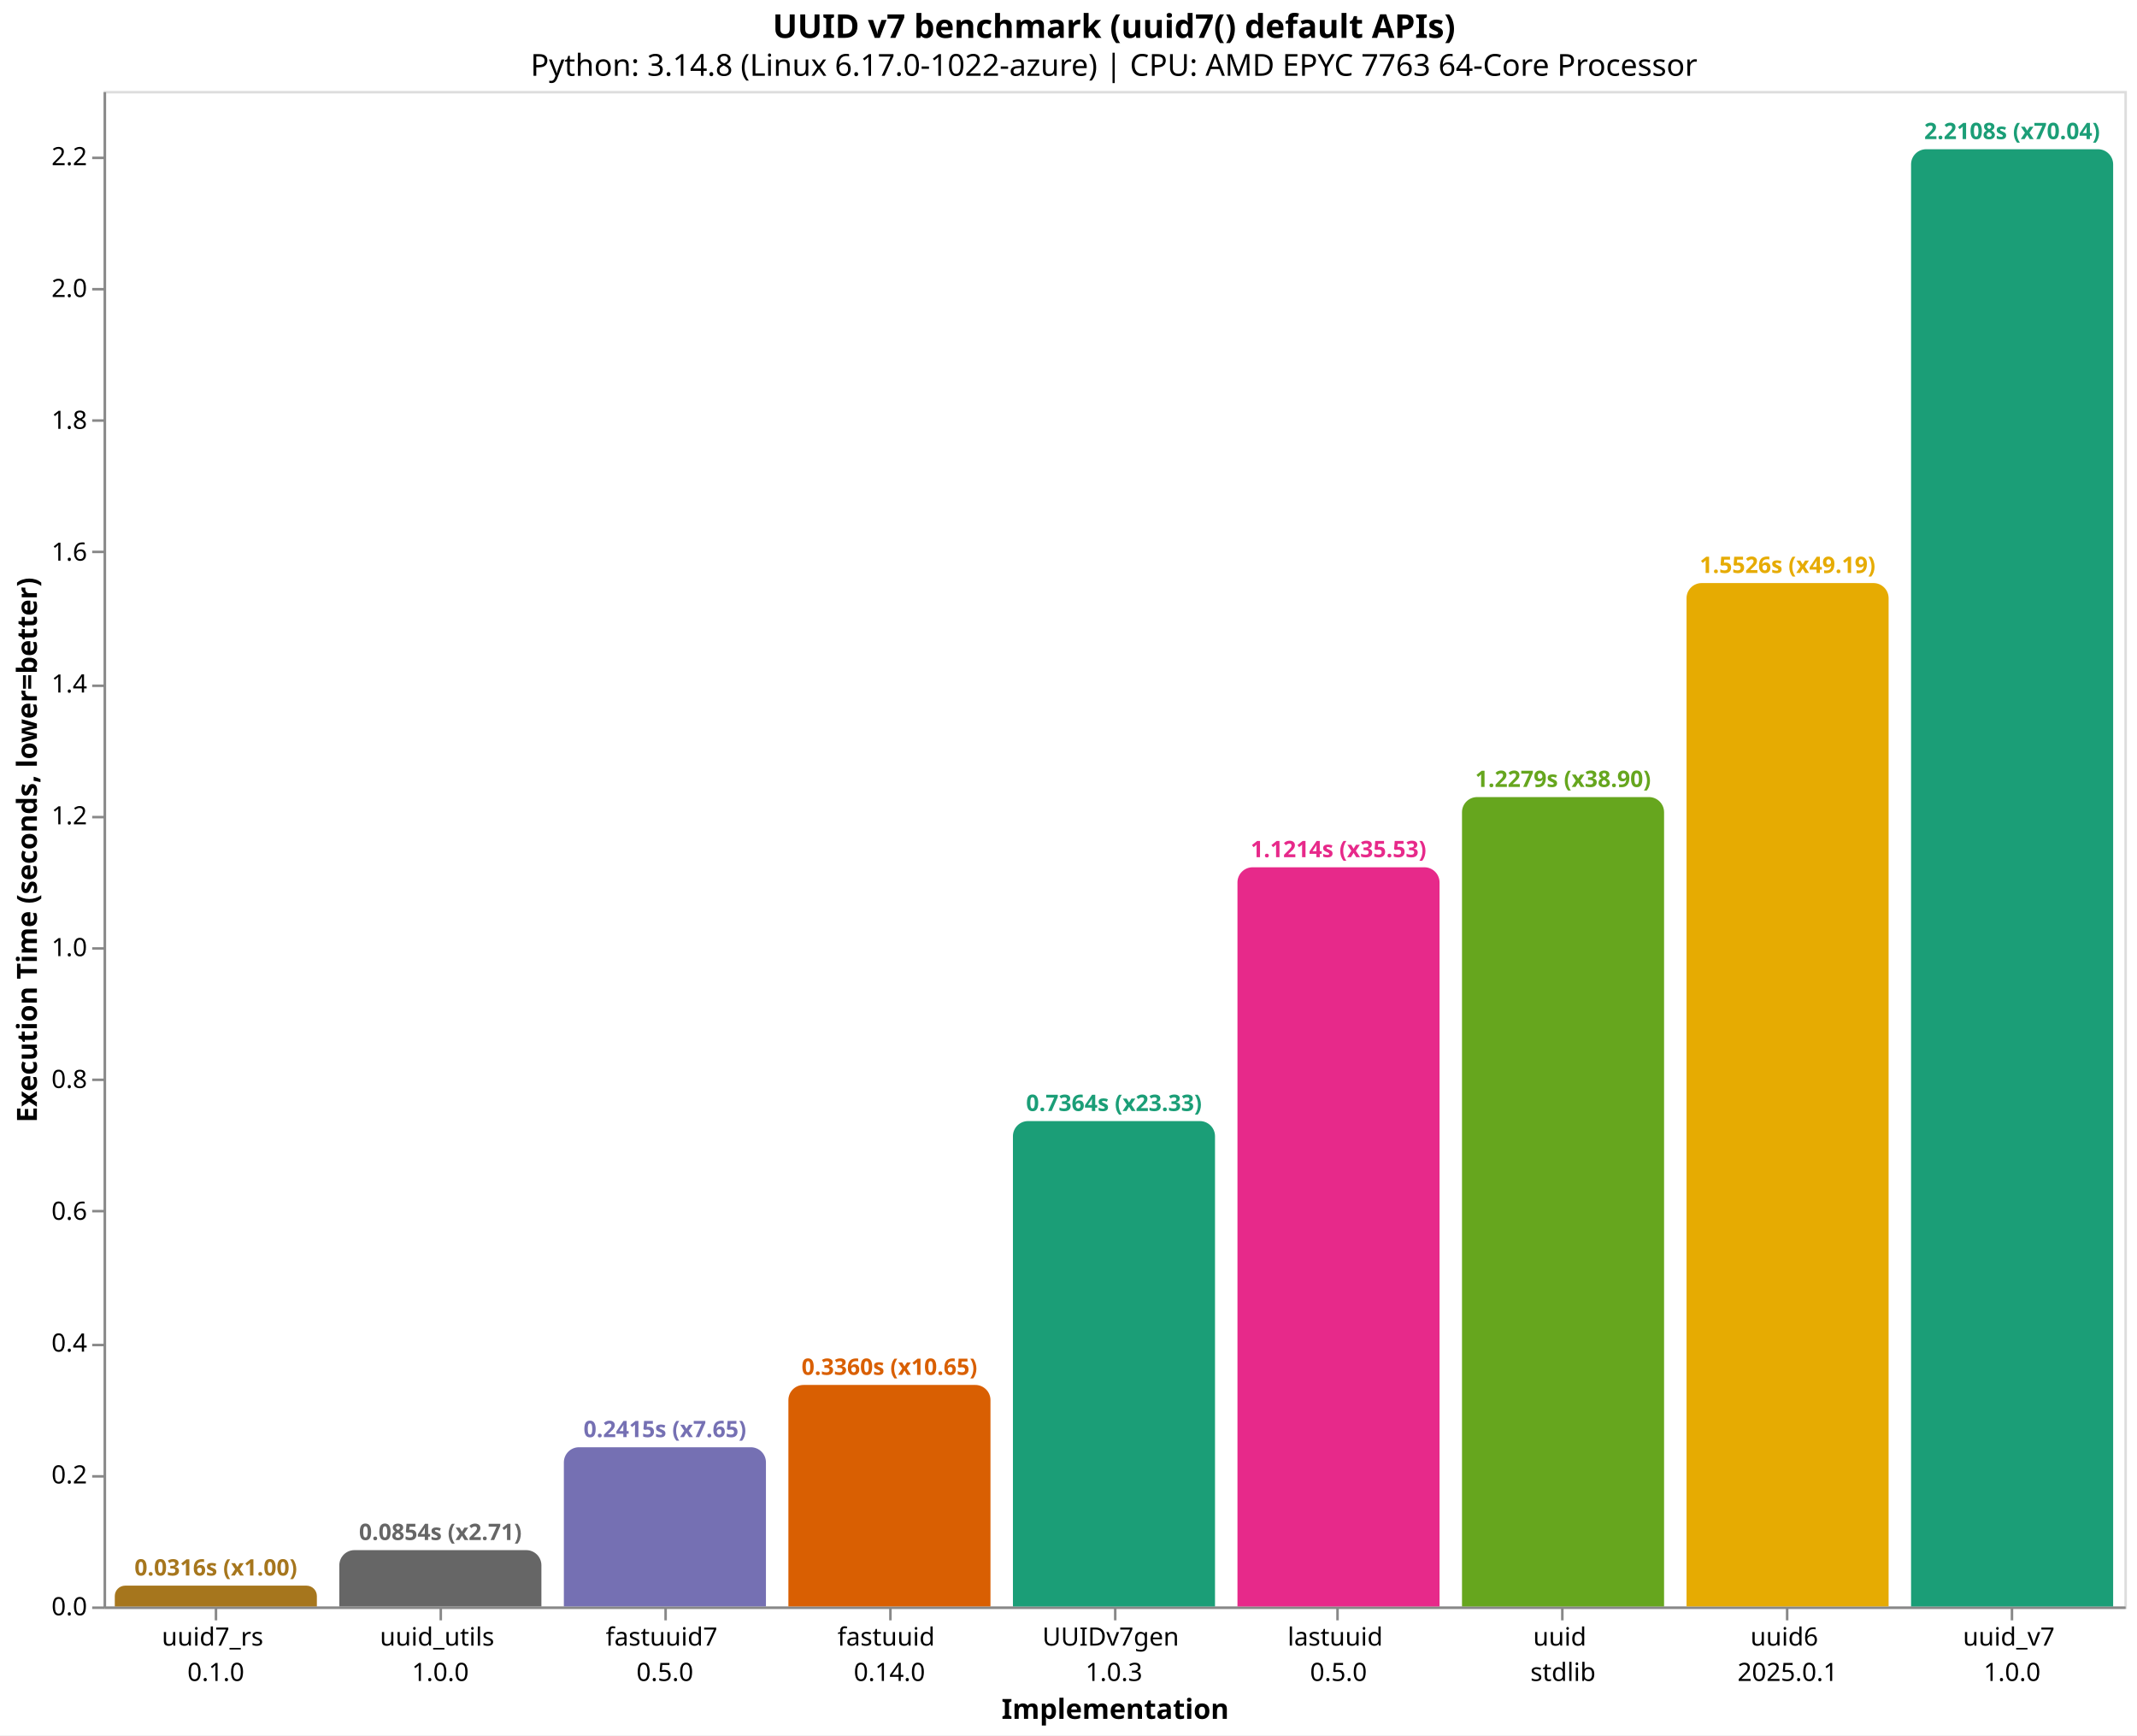
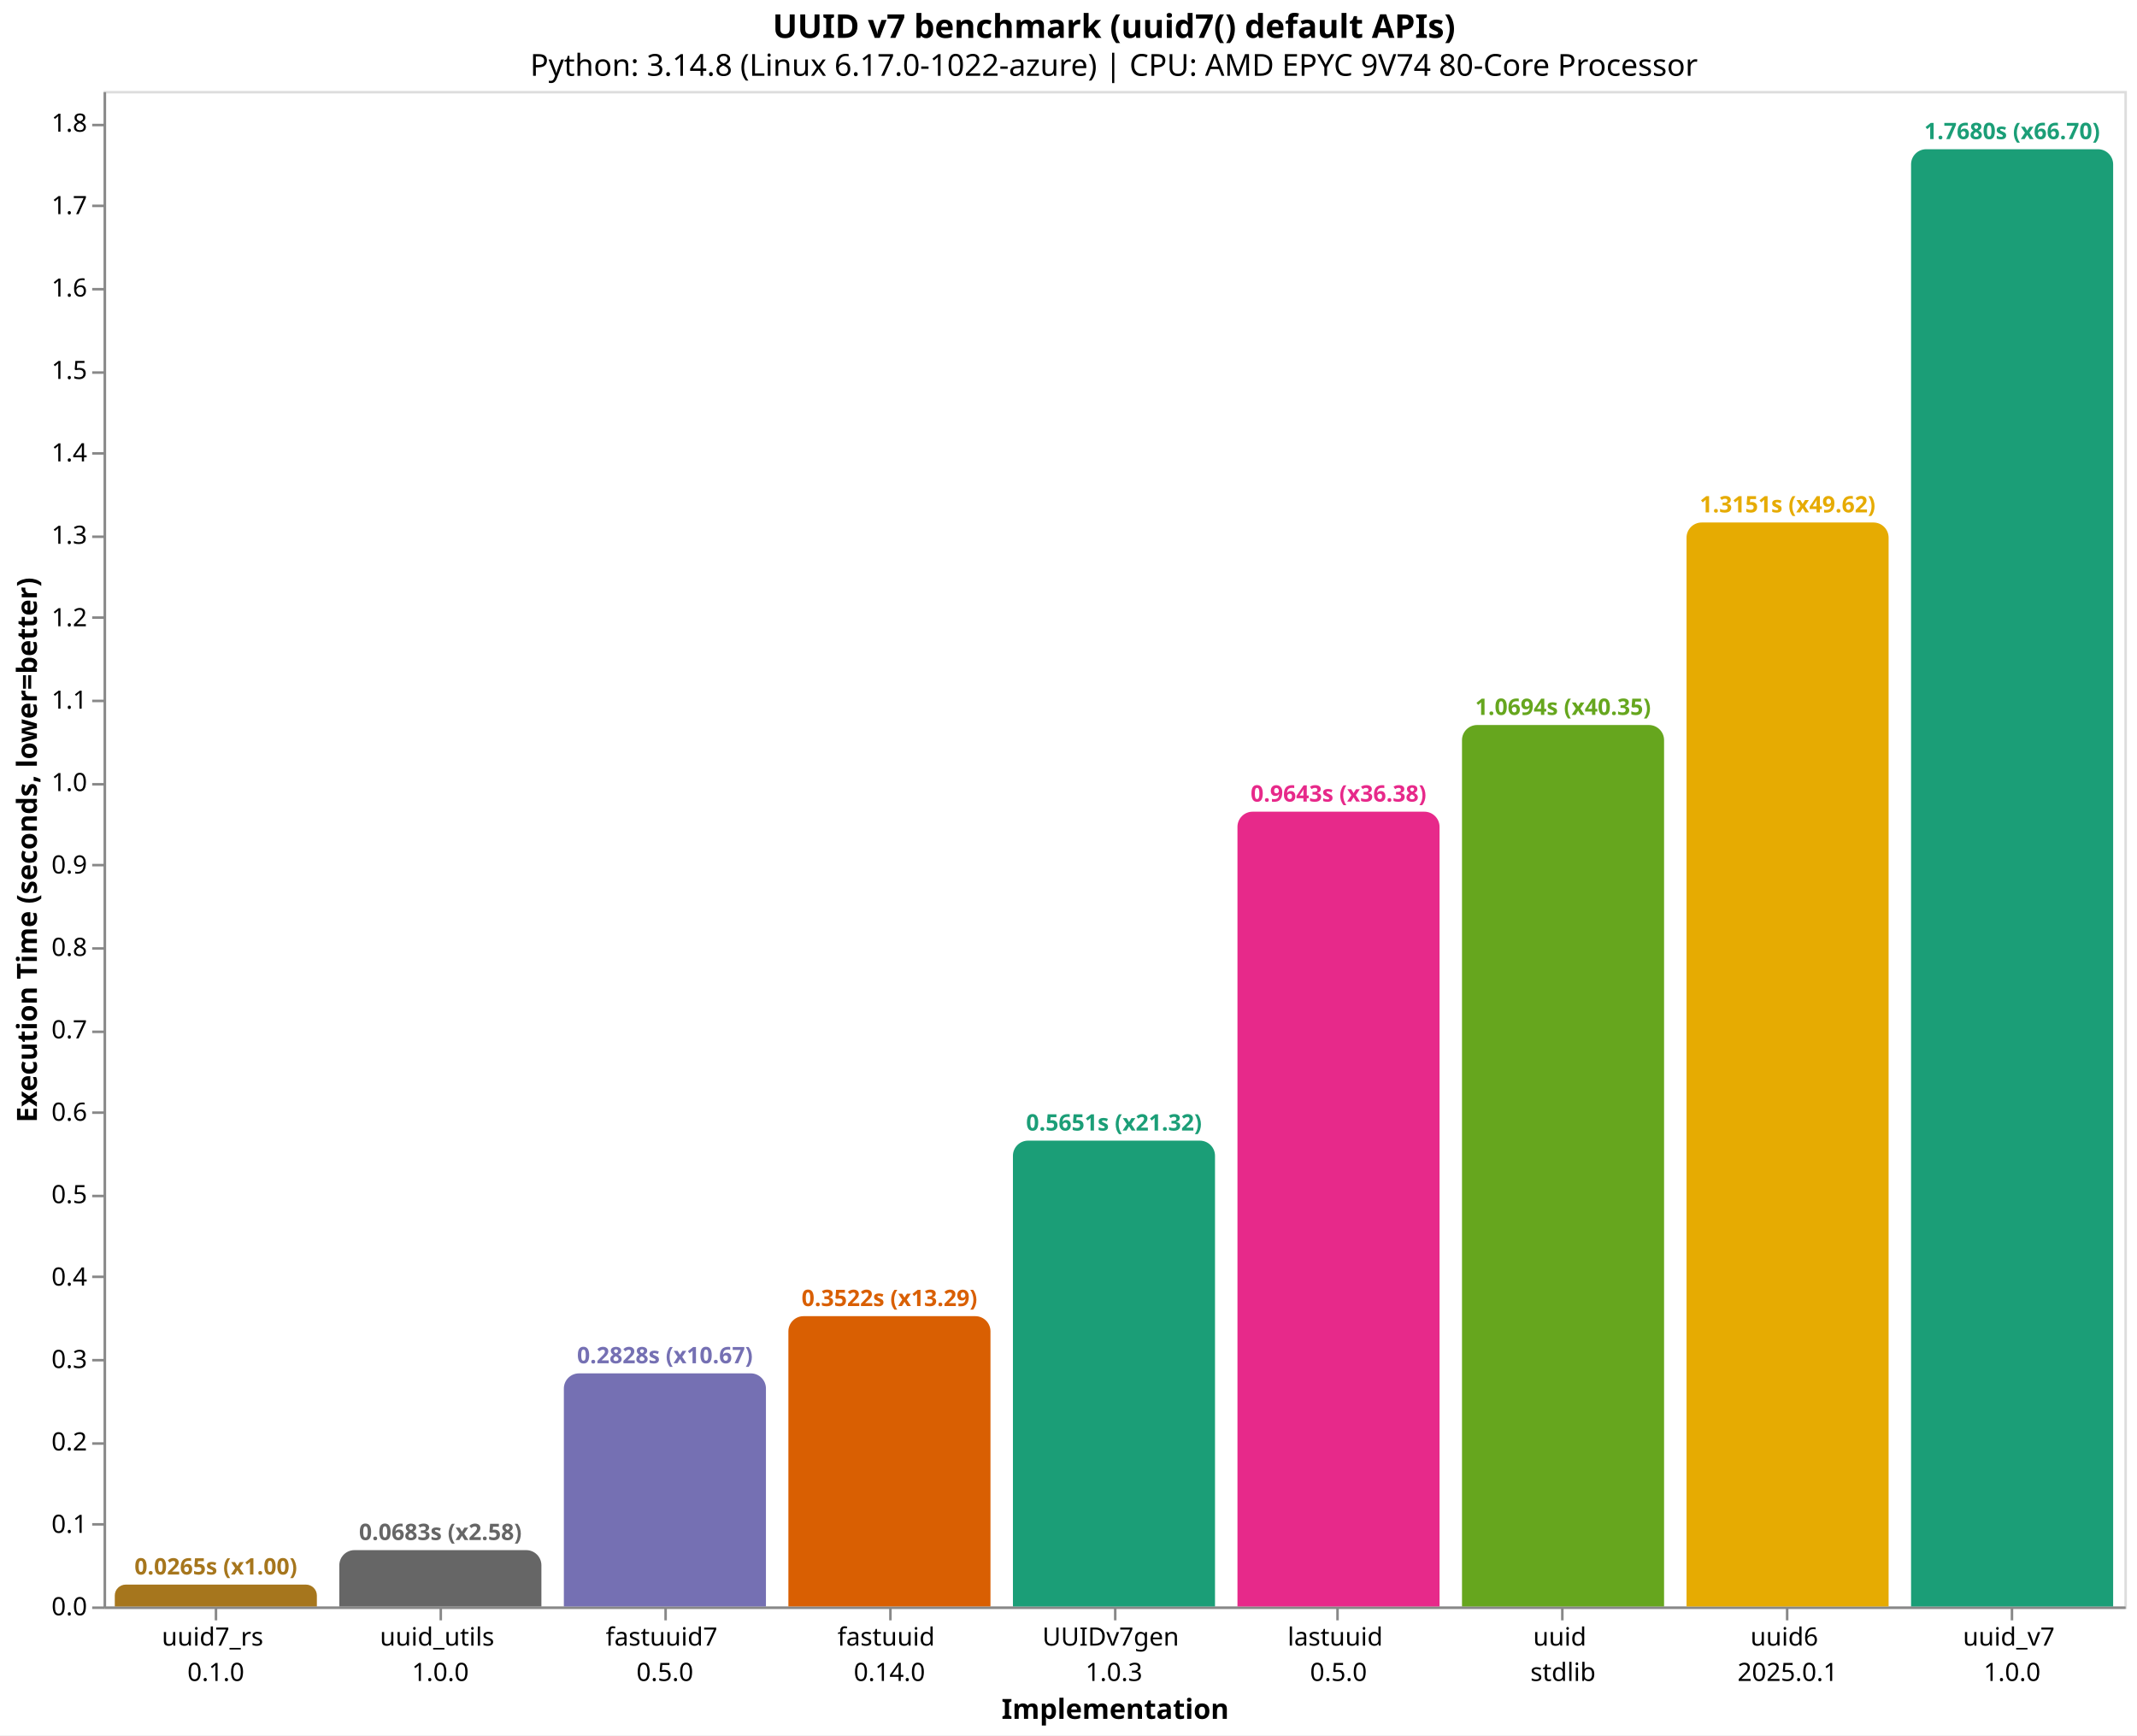
<svg xmlns="http://www.w3.org/2000/svg" version="1.1" class="marks" width="846" height="687" viewBox="0 0 846 687">
  <rect width="846" height="687" fill="white" />
  <g fill="none" stroke-miterlimit="10" transform="translate(41,36)">
    <g class="mark-group role-frame root" role="graphics-object" aria-roledescription="group mark container">
      <g transform="translate(0,0)">
        <path class="background" aria-hidden="true" d="M0.5,0.5h800v600h-800Z" stroke="#ddd" />
        <g>
          <g class="mark-group role-axis" role="graphics-symbol" aria-roledescription="axis" aria-label="X-axis titled 'Implementation' for a discrete scale with 9 values: uuid7_rs&#10;0.1.0, uuid_utils&#10;1.0.0, fastuuid7&#10;0.5.0, fastuuid&#10;0.14.0, UUIDv7gen&#10;1.0.3, ending with uuid_v7&#10;1.0.0">
            <g transform="translate(0.5,600.5)">
              <path class="background" aria-hidden="true" d="M0,0h0v0h0Z" pointer-events="none" />
              <g>
                <g class="mark-rule role-axis-tick" pointer-events="none">
                  <line transform="translate(44,0)" x2="0" y2="5" stroke="#888" stroke-width="1" opacity="1" />
                  <line transform="translate(133,0)" x2="0" y2="5" stroke="#888" stroke-width="1" opacity="1" />
                  <line transform="translate(222,0)" x2="0" y2="5" stroke="#888" stroke-width="1" opacity="1" />
                  <line transform="translate(311,0)" x2="0" y2="5" stroke="#888" stroke-width="1" opacity="1" />
                  <line transform="translate(400,0)" x2="0" y2="5" stroke="#888" stroke-width="1" opacity="1" />
                  <line transform="translate(488,0)" x2="0" y2="5" stroke="#888" stroke-width="1" opacity="1" />
                  <line transform="translate(577,0)" x2="0" y2="5" stroke="#888" stroke-width="1" opacity="1" />
                  <line transform="translate(666,0)" x2="0" y2="5" stroke="#888" stroke-width="1" opacity="1" />
                  <line transform="translate(755,0)" x2="0" y2="5" stroke="#888" stroke-width="1" opacity="1" />
                </g>
                <g class="mark-text role-axis-label" pointer-events="none">
                  <text text-anchor="middle" transform="translate(43.94444,15)" font-family="sans-serif" font-size="10px" fill="#000" opacity="1">
                    <tspan>uuid7_rs</tspan>
                    <tspan x="0" dy="14">0.1.0</tspan>
                  </text>
                  <text text-anchor="middle" transform="translate(132.8333,15)" font-family="sans-serif" font-size="10px" fill="#000" opacity="1">
                    <tspan>uuid_utils</tspan>
                    <tspan x="0" dy="14">1.0.0</tspan>
                  </text>
                  <text text-anchor="middle" transform="translate(221.7222,15)" font-family="sans-serif" font-size="10px" fill="#000" opacity="1">
                    <tspan>fastuuid7</tspan>
                    <tspan x="0" dy="14">0.5.0</tspan>
                  </text>
                  <text text-anchor="middle" transform="translate(310.6111,15)" font-family="sans-serif" font-size="10px" fill="#000" opacity="1">
                    <tspan>fastuuid</tspan>
                    <tspan x="0" dy="14">0.14.0</tspan>
                  </text>
                  <text text-anchor="middle" transform="translate(399.5,15)" font-family="sans-serif" font-size="10px" fill="#000" opacity="1">
                    <tspan>UUIDv7gen</tspan>
                    <tspan x="0" dy="14">1.0.3</tspan>
                  </text>
                  <text text-anchor="middle" transform="translate(488.3889,15)" font-family="sans-serif" font-size="10px" fill="#000" opacity="1">
                    <tspan>lastuuid</tspan>
                    <tspan x="0" dy="14">0.5.0</tspan>
                  </text>
                  <text text-anchor="middle" transform="translate(577.2778,15)" font-family="sans-serif" font-size="10px" fill="#000" opacity="1">
                    <tspan>uuid</tspan>
                    <tspan x="0" dy="14">stdlib</tspan>
                  </text>
                  <text text-anchor="middle" transform="translate(666.1667,15)" font-family="sans-serif" font-size="10px" fill="#000" opacity="1">
                    <tspan>uuid6</tspan>
                    <tspan x="0" dy="14">2025.0.1</tspan>
                  </text>
                  <text text-anchor="middle" transform="translate(755.0556,15)" font-family="sans-serif" font-size="10px" fill="#000" opacity="1">
                    <tspan>uuid_v7</tspan>
                    <tspan x="0" dy="14">1.0.0</tspan>
                  </text>
                </g>
                <g class="mark-rule role-axis-domain" pointer-events="none">
                  <line transform="translate(0,0)" x2="800" y2="0" stroke="#888" stroke-width="1" opacity="1" />
                </g>
                <g class="mark-text role-axis-title" pointer-events="none">
                  <text text-anchor="middle" transform="translate(400,44)" font-family="sans-serif" font-size="11px" font-weight="bold" fill="#000" opacity="1">Implementation</text>
                </g>
              </g>
              <path class="foreground" aria-hidden="true" d="" pointer-events="none" display="none" />
            </g>
          </g>
-           <g class="mark-group role-axis" role="graphics-symbol" aria-roledescription="axis" aria-label="Y-axis titled 'Execution Time (seconds, lower=better)' for a linear scale with values from 0.0 to 2.3">
+           <g class="mark-group role-axis" role="graphics-symbol" aria-roledescription="axis" aria-label="Y-axis titled 'Execution Time (seconds, lower=better)' for a linear scale with values from 0.0 to 1.8">
            <g transform="translate(0.5,0.5)">
              <path class="background" aria-hidden="true" d="M0,0h0v0h0Z" pointer-events="none" />
              <g>
                <g class="mark-rule role-axis-tick" pointer-events="none">
                  <line transform="translate(0,600)" x2="-5" y2="0" stroke="#888" stroke-width="1" opacity="1" />
-                   <line transform="translate(0,548)" x2="-5" y2="0" stroke="#888" stroke-width="1" opacity="1" />
-                   <line transform="translate(0,496)" x2="-5" y2="0" stroke="#888" stroke-width="1" opacity="1" />
-                   <line transform="translate(0,443)" x2="-5" y2="0" stroke="#888" stroke-width="1" opacity="1" />
-                   <line transform="translate(0,391)" x2="-5" y2="0" stroke="#888" stroke-width="1" opacity="1" />
+                   <line transform="translate(0,567)" x2="-5" y2="0" stroke="#888" stroke-width="1" opacity="1" />
+                   <line transform="translate(0,535)" x2="-5" y2="0" stroke="#888" stroke-width="1" opacity="1" />
+                   <line transform="translate(0,502)" x2="-5" y2="0" stroke="#888" stroke-width="1" opacity="1" />
+                   <line transform="translate(0,469)" x2="-5" y2="0" stroke="#888" stroke-width="1" opacity="1" />
+                   <line transform="translate(0,437)" x2="-5" y2="0" stroke="#888" stroke-width="1" opacity="1" />
+                   <line transform="translate(0,404)" x2="-5" y2="0" stroke="#888" stroke-width="1" opacity="1" />
+                   <line transform="translate(0,372)" x2="-5" y2="0" stroke="#888" stroke-width="1" opacity="1" />
                  <line transform="translate(0,339)" x2="-5" y2="0" stroke="#888" stroke-width="1" opacity="1" />
-                   <line transform="translate(0,287)" x2="-5" y2="0" stroke="#888" stroke-width="1" opacity="1" />
-                   <line transform="translate(0,235)" x2="-5" y2="0" stroke="#888" stroke-width="1" opacity="1" />
-                   <line transform="translate(0,182)" x2="-5" y2="0" stroke="#888" stroke-width="1" opacity="1" />
-                   <line transform="translate(0,130)" x2="-5" y2="0" stroke="#888" stroke-width="1" opacity="1" />
+                   <line transform="translate(0,306)" x2="-5" y2="0" stroke="#888" stroke-width="1" opacity="1" />
+                   <line transform="translate(0,274)" x2="-5" y2="0" stroke="#888" stroke-width="1" opacity="1" />
+                   <line transform="translate(0,241)" x2="-5" y2="0" stroke="#888" stroke-width="1" opacity="1" />
+                   <line transform="translate(0,208)" x2="-5" y2="0" stroke="#888" stroke-width="1" opacity="1" />
+                   <line transform="translate(0,176)" x2="-5" y2="0" stroke="#888" stroke-width="1" opacity="1" />
+                   <line transform="translate(0,143)" x2="-5" y2="0" stroke="#888" stroke-width="1" opacity="1" />
+                   <line transform="translate(0,111)" x2="-5" y2="0" stroke="#888" stroke-width="1" opacity="1" />
                  <line transform="translate(0,78)" x2="-5" y2="0" stroke="#888" stroke-width="1" opacity="1" />
-                   <line transform="translate(0,26)" x2="-5" y2="0" stroke="#888" stroke-width="1" opacity="1" />
+                   <line transform="translate(0,45)" x2="-5" y2="0" stroke="#888" stroke-width="1" opacity="1" />
+                   <line transform="translate(0,13)" x2="-5" y2="0" stroke="#888" stroke-width="1" opacity="1" />
                </g>
                <g class="mark-text role-axis-label" pointer-events="none">
                  <text text-anchor="end" transform="translate(-7,603)" font-family="sans-serif" font-size="10px" fill="#000" opacity="1">0.0</text>
-                   <text text-anchor="end" transform="translate(-7,550.8088)" font-family="sans-serif" font-size="10px" fill="#000" opacity="1">0.2</text>
-                   <text text-anchor="end" transform="translate(-7,498.6177)" font-family="sans-serif" font-size="10px" fill="#000" opacity="1">0.4</text>
-                   <text text-anchor="end" transform="translate(-7,446.4265)" font-family="sans-serif" font-size="10px" fill="#000" opacity="1">0.6</text>
-                   <text text-anchor="end" transform="translate(-7,394.2354)" font-family="sans-serif" font-size="10px" fill="#000" opacity="1">0.8</text>
-                   <text text-anchor="end" transform="translate(-7,342.0442)" font-family="sans-serif" font-size="10px" fill="#000" opacity="1">1.0</text>
-                   <text text-anchor="end" transform="translate(-7,289.8531)" font-family="sans-serif" font-size="10px" fill="#000" opacity="1">1.2</text>
-                   <text text-anchor="end" transform="translate(-7,237.6619)" font-family="sans-serif" font-size="10px" fill="#000" opacity="1">1.4</text>
-                   <text text-anchor="end" transform="translate(-7,185.4707)" font-family="sans-serif" font-size="10px" fill="#000" opacity="1">1.6</text>
-                   <text text-anchor="end" transform="translate(-7,133.2796)" font-family="sans-serif" font-size="10px" fill="#000" opacity="1">1.8</text>
-                   <text text-anchor="end" transform="translate(-7,81.08842)" font-family="sans-serif" font-size="10px" fill="#000" opacity="1">2.0</text>
-                   <text text-anchor="end" transform="translate(-7,28.89726)" font-family="sans-serif" font-size="10px" fill="#000" opacity="1">2.2</text>
+                   <text text-anchor="end" transform="translate(-7,570.369)" font-family="sans-serif" font-size="10px" fill="#000" opacity="1">0.1</text>
+                   <text text-anchor="end" transform="translate(-7,537.7379)" font-family="sans-serif" font-size="10px" fill="#000" opacity="1">0.2</text>
+                   <text text-anchor="end" transform="translate(-7,505.1069)" font-family="sans-serif" font-size="10px" fill="#000" opacity="1">0.3</text>
+                   <text text-anchor="end" transform="translate(-7,472.4759)" font-family="sans-serif" font-size="10px" fill="#000" opacity="1">0.4</text>
+                   <text text-anchor="end" transform="translate(-7,439.8448)" font-family="sans-serif" font-size="10px" fill="#000" opacity="1">0.5</text>
+                   <text text-anchor="end" transform="translate(-7,407.2138)" font-family="sans-serif" font-size="10px" fill="#000" opacity="1">0.6</text>
+                   <text text-anchor="end" transform="translate(-7,374.5827)" font-family="sans-serif" font-size="10px" fill="#000" opacity="1">0.7</text>
+                   <text text-anchor="end" transform="translate(-7,341.9517)" font-family="sans-serif" font-size="10px" fill="#000" opacity="1">0.8</text>
+                   <text text-anchor="end" transform="translate(-7,309.3207)" font-family="sans-serif" font-size="10px" fill="#000" opacity="1">0.9</text>
+                   <text text-anchor="end" transform="translate(-7,276.6896)" font-family="sans-serif" font-size="10px" fill="#000" opacity="1">1.0</text>
+                   <text text-anchor="end" transform="translate(-7,244.0586)" font-family="sans-serif" font-size="10px" fill="#000" opacity="1">1.1</text>
+                   <text text-anchor="end" transform="translate(-7,211.4276)" font-family="sans-serif" font-size="10px" fill="#000" opacity="1">1.2</text>
+                   <text text-anchor="end" transform="translate(-7,178.7965)" font-family="sans-serif" font-size="10px" fill="#000" opacity="1">1.3</text>
+                   <text text-anchor="end" transform="translate(-7,146.1655)" font-family="sans-serif" font-size="10px" fill="#000" opacity="1">1.4</text>
+                   <text text-anchor="end" transform="translate(-7,113.5345)" font-family="sans-serif" font-size="10px" fill="#000" opacity="1">1.5</text>
+                   <text text-anchor="end" transform="translate(-7,80.90343)" font-family="sans-serif" font-size="10px" fill="#000" opacity="1">1.6</text>
+                   <text text-anchor="end" transform="translate(-7,48.27239)" font-family="sans-serif" font-size="10px" fill="#000" opacity="1">1.7</text>
+                   <text text-anchor="end" transform="translate(-7,15.64136)" font-family="sans-serif" font-size="10px" fill="#000" opacity="1">1.8</text>
                </g>
                <g class="mark-rule role-axis-domain" pointer-events="none">
                  <line transform="translate(0,600)" x2="0" y2="-600" stroke="#888" stroke-width="1" opacity="1" />
                </g>
                <g class="mark-text role-axis-title" pointer-events="none">
                  <text text-anchor="middle" transform="translate(-24.90137,300) rotate(-90) translate(0,-2)" font-family="sans-serif" font-size="11px" font-weight="bold" fill="#000" opacity="1">Execution Time (seconds, lower=better)</text>
                </g>
              </g>
              <path class="foreground" aria-hidden="true" d="" pointer-events="none" display="none" />
            </g>
          </g>
          <g class="mark-group role-scope" role="graphics-object" aria-roledescription="group mark container">
-             <g transform="translate(4.444444,591.763)">
-               <path class="background" aria-hidden="true" d="M4.118,0L75.882,0C78.155,0,80,1.845,80,4.118L80,8.237C80,8.237,80,8.237,80,8.237L0,8.237C0,8.237,0,8.237,0,8.237L0,4.118C0,1.845,1.845,0,4.118,0Z" />
+             <g transform="translate(4.444444,591.3509)">
+               <path class="background" aria-hidden="true" d="M4.325,0L75.675,0C78.062,0,80,1.938,80,4.325L80,8.649C80,8.649,80,8.649,80,8.649L0,8.649C0,8.649,0,8.649,0,8.649L0,4.325C0,1.938,1.938,0,4.325,0Z" />
              <g clip-path="url(#clip1)">
                <g class="mark-group role-scope" role="graphics-object" aria-roledescription="group mark container">
-                   <g transform="translate(0,-591.763)">
-                     <path class="background" aria-hidden="true" d="M0,0h80v0h-80Z" />
-                     <g>
-                       <g class="mark-rect role-mark layer_0_marks" role="graphics-object" aria-roledescription="rect mark container">
-                         <path aria-label="Implementation: uuid7_rs&#10;0.1.0; Execution Time (seconds, lower=better): 0.031564589; implementation: uuid7_rs; Execution Time (s): 0.0316; Slowdown: 1.00" role="graphics-symbol" aria-roledescription="bar" d="M0,591.763h80v8.237h-80Z" fill="#a6761d" />
-                       </g>
-                     </g>
-                     <path class="foreground" aria-hidden="true" d="" display="none" />
-                   </g>
-                 </g>
-               </g>
-               <path class="foreground" aria-hidden="true" d="" display="none" />
-             </g>
-             <g transform="translate(93.33333,577.7025)">
-               <path class="background" aria-hidden="true" d="M6,0L74,0C77.311,0,80,2.689,80,6L80,22.297C80,22.297,80,22.297,80,22.297L0,22.297C0,22.297,0,22.297,0,22.297L0,6C0,2.689,2.689,0,6,0Z" />
+                   <g transform="translate(0,-591.3509)">
+                     <path class="background" aria-hidden="true" d="M0,0h80v0h-80Z" />
+                     <g>
+                       <g class="mark-rect role-mark layer_0_marks" role="graphics-object" aria-roledescription="rect mark container">
+                         <path aria-label="Implementation: uuid7_rs&#10;0.1.0; Execution Time (seconds, lower=better): 0.026505864; implementation: uuid7_rs; Execution Time (s): 0.0265; Slowdown: 1.00" role="graphics-symbol" aria-roledescription="bar" d="M0,591.351h80v8.649h-80Z" fill="#a6761d" />
+                       </g>
+                     </g>
+                     <path class="foreground" aria-hidden="true" d="" display="none" />
+                   </g>
+                 </g>
+               </g>
+               <path class="foreground" aria-hidden="true" d="" display="none" />
+             </g>
+             <g transform="translate(93.33333,577.7039)">
+               <path class="background" aria-hidden="true" d="M6,0L74,0C77.311,0,80,2.689,80,6L80,22.296C80,22.296,80,22.296,80,22.296L0,22.296C0,22.296,0,22.296,0,22.296L0,6C0,2.689,2.689,0,6,0Z" />
              <g clip-path="url(#clip2)">
                <g class="mark-group role-scope" role="graphics-object" aria-roledescription="group mark container">
-                   <g transform="translate(0,-577.7025)">
-                     <path class="background" aria-hidden="true" d="M0,0h80v0h-80Z" />
-                     <g>
-                       <g class="mark-rect role-mark layer_0_marks" role="graphics-object" aria-roledescription="rect mark container">
-                         <path aria-label="Implementation: uuid_utils&#10;1.0.0; Execution Time (seconds, lower=better): 0.085445344; implementation: uuid_utils; Execution Time (s): 0.0854; Slowdown: 2.71" role="graphics-symbol" aria-roledescription="bar" d="M0,577.703h80v22.297h-80Z" fill="#666666" />
-                       </g>
-                     </g>
-                     <path class="foreground" aria-hidden="true" d="" display="none" />
-                   </g>
-                 </g>
-               </g>
-               <path class="foreground" aria-hidden="true" d="" display="none" />
-             </g>
-             <g transform="translate(182.2222,536.9676)">
-               <path class="background" aria-hidden="true" d="M6,0L74,0C77.311,0,80,2.689,80,6L80,63.032C80,63.032,80,63.032,80,63.032L0,63.032C0,63.032,0,63.032,0,63.032L0,6C0,2.689,2.689,0,6,0Z" />
+                   <g transform="translate(0,-577.7039)">
+                     <path class="background" aria-hidden="true" d="M0,0h80v0h-80Z" />
+                     <g>
+                       <g class="mark-rect role-mark layer_0_marks" role="graphics-object" aria-roledescription="rect mark container">
+                         <path aria-label="Implementation: uuid_utils&#10;1.0.0; Execution Time (seconds, lower=better): 0.068327905; implementation: uuid_utils; Execution Time (s): 0.0683; Slowdown: 2.58" role="graphics-symbol" aria-roledescription="bar" d="M0,577.704h80v22.296h-80Z" fill="#666666" />
+                       </g>
+                     </g>
+                     <path class="foreground" aria-hidden="true" d="" display="none" />
+                   </g>
+                 </g>
+               </g>
+               <path class="foreground" aria-hidden="true" d="" display="none" />
+             </g>
+             <g transform="translate(182.2222,507.7242)">
+               <path class="background" aria-hidden="true" d="M6,0L74,0C77.311,0,80,2.689,80,6L80,92.276C80,92.276,80,92.276,80,92.276L0,92.276C0,92.276,0,92.276,0,92.276L0,6C0,2.689,2.689,0,6,0Z" />
              <g clip-path="url(#clip3)">
                <g class="mark-group role-scope" role="graphics-object" aria-roledescription="group mark container">
-                   <g transform="translate(0,-536.9676)">
-                     <path class="background" aria-hidden="true" d="M0,0h80v0h-80Z" />
-                     <g>
-                       <g class="mark-rect role-mark layer_0_marks" role="graphics-object" aria-roledescription="rect mark container">
-                         <path aria-label="Implementation: fastuuid7&#10;0.5.0; Execution Time (seconds, lower=better): 0.241544235; implementation: fastuuid7; Execution Time (s): 0.2415; Slowdown: 7.65" role="graphics-symbol" aria-roledescription="bar" d="M0,536.968h80v63.032h-80Z" fill="#7570b3" />
-                       </g>
-                     </g>
-                     <path class="foreground" aria-hidden="true" d="" display="none" />
-                   </g>
-                 </g>
-               </g>
-               <path class="foreground" aria-hidden="true" d="" display="none" />
-             </g>
-             <g transform="translate(271.1111,512.3085)">
-               <path class="background" aria-hidden="true" d="M6,0L74,0C77.311,0,80,2.689,80,6L80,87.691C80,87.691,80,87.691,80,87.691L0,87.691C0,87.691,0,87.691,0,87.691L0,6C0,2.689,2.689,0,6,0Z" />
+                   <g transform="translate(0,-507.7242)">
+                     <path class="background" aria-hidden="true" d="M0,0h80v0h-80Z" />
+                     <g>
+                       <g class="mark-rect role-mark layer_0_marks" role="graphics-object" aria-roledescription="rect mark container">
+                         <path aria-label="Implementation: fastuuid7&#10;0.5.0; Execution Time (seconds, lower=better): 0.282785536; implementation: fastuuid7; Execution Time (s): 0.2828; Slowdown: 10.67" role="graphics-symbol" aria-roledescription="bar" d="M0,507.724h80v92.276h-80Z" fill="#7570b3" />
+                       </g>
+                     </g>
+                     <path class="foreground" aria-hidden="true" d="" display="none" />
+                   </g>
+                 </g>
+               </g>
+               <path class="foreground" aria-hidden="true" d="" display="none" />
+             </g>
+             <g transform="translate(271.1111,485.0765)">
+               <path class="background" aria-hidden="true" d="M6,0L74,0C77.311,0,80,2.689,80,6L80,114.923C80,114.923,80,114.923,80,114.923L0,114.923C0,114.923,0,114.923,0,114.923L0,6C0,2.689,2.689,0,6,0Z" />
              <g clip-path="url(#clip4)">
                <g class="mark-group role-scope" role="graphics-object" aria-roledescription="group mark container">
-                   <g transform="translate(0,-512.3085)">
-                     <path class="background" aria-hidden="true" d="M0,0h80v0h-80Z" />
-                     <g>
-                       <g class="mark-rect role-mark layer_0_marks" role="graphics-object" aria-roledescription="rect mark container">
-                         <path aria-label="Implementation: fastuuid&#10;0.14.0; Execution Time (seconds, lower=better): 0.336039569; implementation: fastuuid; Execution Time (s): 0.3360; Slowdown: 10.65" role="graphics-symbol" aria-roledescription="bar" d="M0,512.309h80v87.691h-80Z" fill="#d95f02" />
-                       </g>
-                     </g>
-                     <path class="foreground" aria-hidden="true" d="" display="none" />
-                   </g>
-                 </g>
-               </g>
-               <path class="foreground" aria-hidden="true" d="" display="none" />
-             </g>
-             <g transform="translate(360,407.8429)">
-               <path class="background" aria-hidden="true" d="M6,0L74,0C77.311,0,80,2.689,80,6L80,192.157C80,192.157,80,192.157,80,192.157L0,192.157C0,192.157,0,192.157,0,192.157L0,6C0,2.689,2.689,0,6,0Z" />
+                   <g transform="translate(0,-485.0765)">
+                     <path class="background" aria-hidden="true" d="M0,0h80v0h-80Z" />
+                     <g>
+                       <g class="mark-rect role-mark layer_0_marks" role="graphics-object" aria-roledescription="rect mark container">
+                         <path aria-label="Implementation: fastuuid&#10;0.14.0; Execution Time (seconds, lower=better): 0.352190721; implementation: fastuuid; Execution Time (s): 0.3522; Slowdown: 13.29" role="graphics-symbol" aria-roledescription="bar" d="M0,485.077h80v114.923h-80Z" fill="#d95f02" />
+                       </g>
+                     </g>
+                     <path class="foreground" aria-hidden="true" d="" display="none" />
+                   </g>
+                 </g>
+               </g>
+               <path class="foreground" aria-hidden="true" d="" display="none" />
+             </g>
+             <g transform="translate(360,415.5865)">
+               <path class="background" aria-hidden="true" d="M6,0L74,0C77.311,0,80,2.689,80,6L80,184.414C80,184.414,80,184.414,80,184.414L0,184.414C0,184.414,0,184.414,0,184.414L0,6C0,2.689,2.689,0,6,0Z" />
              <g clip-path="url(#clip5)">
                <g class="mark-group role-scope" role="graphics-object" aria-roledescription="group mark container">
-                   <g transform="translate(0,-407.8429)">
-                     <path class="background" aria-hidden="true" d="M0,0h80v0h-80Z" />
-                     <g>
-                       <g class="mark-rect role-mark layer_0_marks" role="graphics-object" aria-roledescription="rect mark container">
-                         <path aria-label="Implementation: UUIDv7gen&#10;1.0.3; Execution Time (seconds, lower=better): 0.736358687; implementation: UUIDv7gen; Execution Time (s): 0.7364; Slowdown: 23.33" role="graphics-symbol" aria-roledescription="bar" d="M0,407.843h80v192.157h-80Z" fill="#1b9e77" />
-                       </g>
-                     </g>
-                     <path class="foreground" aria-hidden="true" d="" display="none" />
-                   </g>
-                 </g>
-               </g>
-               <path class="foreground" aria-hidden="true" d="" display="none" />
-             </g>
-             <g transform="translate(448.8889,307.3597)">
-               <path class="background" aria-hidden="true" d="M6,0L74,0C77.311,0,80,2.689,80,6L80,292.64C80,292.64,80,292.64,80,292.64L0,292.64C0,292.64,0,292.64,0,292.64L0,6C0,2.689,2.689,0,6,0Z" />
+                   <g transform="translate(0,-415.5865)">
+                     <path class="background" aria-hidden="true" d="M0,0h80v0h-80Z" />
+                     <g>
+                       <g class="mark-rect role-mark layer_0_marks" role="graphics-object" aria-roledescription="rect mark container">
+                         <path aria-label="Implementation: UUIDv7gen&#10;1.0.3; Execution Time (seconds, lower=better): 0.565147571; implementation: UUIDv7gen; Execution Time (s): 0.5651; Slowdown: 21.32" role="graphics-symbol" aria-roledescription="bar" d="M0,415.586h80v184.414h-80Z" fill="#1b9e77" />
+                       </g>
+                     </g>
+                     <path class="foreground" aria-hidden="true" d="" display="none" />
+                   </g>
+                 </g>
+               </g>
+               <path class="foreground" aria-hidden="true" d="" display="none" />
+             </g>
+             <g transform="translate(448.8889,285.3537)">
+               <path class="background" aria-hidden="true" d="M6,0L74,0C77.311,0,80,2.689,80,6L80,314.646C80,314.646,80,314.646,80,314.646L0,314.646C0,314.646,0,314.646,0,314.646L0,6C0,2.689,2.689,0,6,0Z" />
              <g clip-path="url(#clip6)">
                <g class="mark-group role-scope" role="graphics-object" aria-roledescription="group mark container">
-                   <g transform="translate(0,-307.3597)">
-                     <path class="background" aria-hidden="true" d="M0,0h80v0h-80Z" />
-                     <g>
-                       <g class="mark-rect role-mark layer_0_marks" role="graphics-object" aria-roledescription="rect mark container">
-                         <path aria-label="Implementation: lastuuid&#10;0.5.0; Execution Time (seconds, lower=better): 1.121417344; implementation: lastuuid; Execution Time (s): 1.1214; Slowdown: 35.53" role="graphics-symbol" aria-roledescription="bar" d="M0,307.36h80v292.64h-80Z" fill="#e7298a" />
-                       </g>
-                     </g>
-                     <path class="foreground" aria-hidden="true" d="" display="none" />
-                   </g>
-                 </g>
-               </g>
-               <path class="foreground" aria-hidden="true" d="" display="none" />
-             </g>
-             <g transform="translate(537.7778,279.5641)">
-               <path class="background" aria-hidden="true" d="M6,0L74,0C77.311,0,80,2.689,80,6L80,320.436C80,320.436,80,320.436,80,320.436L0,320.436C0,320.436,0,320.436,0,320.436L0,6C0,2.689,2.689,0,6,0Z" />
+                   <g transform="translate(0,-285.3537)">
+                     <path class="background" aria-hidden="true" d="M0,0h80v0h-80Z" />
+                     <g>
+                       <g class="mark-rect role-mark layer_0_marks" role="graphics-object" aria-roledescription="rect mark container">
+                         <path aria-label="Implementation: lastuuid&#10;0.5.0; Execution Time (seconds, lower=better): 0.964254759; implementation: lastuuid; Execution Time (s): 0.9643; Slowdown: 36.38" role="graphics-symbol" aria-roledescription="bar" d="M0,285.354h80v314.646h-80Z" fill="#e7298a" />
+                       </g>
+                     </g>
+                     <path class="foreground" aria-hidden="true" d="" display="none" />
+                   </g>
+                 </g>
+               </g>
+               <path class="foreground" aria-hidden="true" d="" display="none" />
+             </g>
+             <g transform="translate(537.7778,251.0357)">
+               <path class="background" aria-hidden="true" d="M6,0L74,0C77.311,0,80,2.689,80,6L80,348.964C80,348.964,80,348.964,80,348.964L0,348.964C0,348.964,0,348.964,0,348.964L0,6C0,2.689,2.689,0,6,0Z" />
              <g clip-path="url(#clip7)">
                <g class="mark-group role-scope" role="graphics-object" aria-roledescription="group mark container">
-                   <g transform="translate(0,-279.5641)">
-                     <path class="background" aria-hidden="true" d="M0,0h80v0h-80Z" />
-                     <g>
-                       <g class="mark-rect role-mark layer_0_marks" role="graphics-object" aria-roledescription="rect mark container">
-                         <path aria-label="Implementation: uuid&#10;stdlib; Execution Time (seconds, lower=better): 1.227931581; implementation: uuid; Execution Time (s): 1.2279; Slowdown: 38.90" role="graphics-symbol" aria-roledescription="bar" d="M0,279.564h80v320.436h-80Z" fill="#66a61e" />
-                       </g>
-                     </g>
-                     <path class="foreground" aria-hidden="true" d="" display="none" />
-                   </g>
-                 </g>
-               </g>
-               <path class="foreground" aria-hidden="true" d="" display="none" />
-             </g>
-             <g transform="translate(626.6667,194.8375)">
-               <path class="background" aria-hidden="true" d="M6,0L74,0C77.311,0,80,2.689,80,6L80,405.162C80,405.162,80,405.162,80,405.162L0,405.162C0,405.162,0,405.162,0,405.162L0,6C0,2.689,2.689,0,6,0Z" />
+                   <g transform="translate(0,-251.0357)">
+                     <path class="background" aria-hidden="true" d="M0,0h80v0h-80Z" />
+                     <g>
+                       <g class="mark-rect role-mark layer_0_marks" role="graphics-object" aria-roledescription="rect mark container">
+                         <path aria-label="Implementation: uuid&#10;stdlib; Execution Time (seconds, lower=better): 1.06942459; implementation: uuid; Execution Time (s): 1.0694; Slowdown: 40.35" role="graphics-symbol" aria-roledescription="bar" d="M0,251.036h80v348.964h-80Z" fill="#66a61e" />
+                       </g>
+                     </g>
+                     <path class="foreground" aria-hidden="true" d="" display="none" />
+                   </g>
+                 </g>
+               </g>
+               <path class="foreground" aria-hidden="true" d="" display="none" />
+             </g>
+             <g transform="translate(626.6667,170.8605)">
+               <path class="background" aria-hidden="true" d="M6,0L74,0C77.311,0,80,2.689,80,6L80,429.14C80,429.14,80,429.14,80,429.14L0,429.14C0,429.14,0,429.14,0,429.14L0,6C0,2.689,2.689,0,6,0Z" />
              <g clip-path="url(#clip8)">
                <g class="mark-group role-scope" role="graphics-object" aria-roledescription="group mark container">
-                   <g transform="translate(0,-194.8375)">
-                     <path class="background" aria-hidden="true" d="M0,0h80v0h-80Z" />
-                     <g>
-                       <g class="mark-rect role-mark layer_0_marks" role="graphics-object" aria-roledescription="rect mark container">
-                         <path aria-label="Implementation: uuid6&#10;2025.0.1; Execution Time (seconds, lower=better): 1.552609712; implementation: uuid6; Execution Time (s): 1.5526; Slowdown: 49.19" role="graphics-symbol" aria-roledescription="bar" d="M0,194.838h80v405.162h-80Z" fill="#e6ab02" />
+                   <g transform="translate(0,-170.8605)">
+                     <path class="background" aria-hidden="true" d="M0,0h80v0h-80Z" />
+                     <g>
+                       <g class="mark-rect role-mark layer_0_marks" role="graphics-object" aria-roledescription="rect mark container">
+                         <path aria-label="Implementation: uuid6&#10;2025.0.1; Execution Time (seconds, lower=better): 1.315126858; implementation: uuid6; Execution Time (s): 1.3151; Slowdown: 49.62" role="graphics-symbol" aria-roledescription="bar" d="M0,170.86h80v429.14h-80Z" fill="#e6ab02" />
                      </g>
                    </g>
                    <path class="foreground" aria-hidden="true" d="" display="none" />
                  </g>
                </g>
              </g>
              <path class="foreground" aria-hidden="true" d="" display="none" />
            </g>
            <g transform="translate(715.5556,23.07692)">
              <path class="background" aria-hidden="true" d="M6,0L74,0C77.311,0,80,2.689,80,6L80,576.923C80,576.923,80,576.923,80,576.923L0,576.923C0,576.923,0,576.923,0,576.923L0,6C0,2.689,2.689,0,6,0Z" />
              <g clip-path="url(#clip9)">
                <g class="mark-group role-scope" role="graphics-object" aria-roledescription="group mark container">
                  <g transform="translate(0,-23.07692)">
                    <path class="background" aria-hidden="true" d="M0,0h80v0h-80Z" />
                    <g>
                      <g class="mark-rect role-mark layer_0_marks" role="graphics-object" aria-roledescription="rect mark container">
-                         <path aria-label="Implementation: uuid_v7&#10;1.0.0; Execution Time (seconds, lower=better): 2.210807724; implementation: uuid_v7; Execution Time (s): 2.2108; Slowdown: 70.04" role="graphics-symbol" aria-roledescription="bar" d="M0,23.077h80v576.923h-80Z" fill="#1b9e77" />
+                         <path aria-label="Implementation: uuid_v7&#10;1.0.0; Execution Time (seconds, lower=better): 1.768019506; implementation: uuid_v7; Execution Time (s): 1.7680; Slowdown: 66.70" role="graphics-symbol" aria-roledescription="bar" d="M0,23.077h80v576.923h-80Z" fill="#1b9e77" />
                      </g>
                    </g>
                    <path class="foreground" aria-hidden="true" d="" display="none" />
                  </g>
                </g>
              </g>
              <path class="foreground" aria-hidden="true" d="" display="none" />
            </g>
          </g>
          <g class="mark-text role-mark layer_1_marks" role="graphics-object" aria-roledescription="text mark container">
-             <text aria-label="Implementation: uuid7_rs&#10;0.1.0; Execution Time (seconds, lower=better): 0.031564589; implementation: uuid7_rs; label: 0.0316s (x1.00); Execution Time (s): 0.0316; Slowdown: 1.00" role="graphics-symbol" aria-roledescription="text mark" text-anchor="middle" transform="translate(44.44444,587.763)" font-family="sans-serif" font-size="9px" font-weight="bold" fill="#a6761d">0.0316s (x1.00)</text>
-             <text aria-label="Implementation: uuid_utils&#10;1.0.0; Execution Time (seconds, lower=better): 0.085445344; implementation: uuid_utils; label: 0.0854s (x2.71); Execution Time (s): 0.0854; Slowdown: 2.71" role="graphics-symbol" aria-roledescription="text mark" text-anchor="middle" transform="translate(133.3333,573.7025)" font-family="sans-serif" font-size="9px" font-weight="bold" fill="#666666">0.0854s (x2.71)</text>
-             <text aria-label="Implementation: fastuuid7&#10;0.5.0; Execution Time (seconds, lower=better): 0.241544235; implementation: fastuuid7; label: 0.2415s (x7.65); Execution Time (s): 0.2415; Slowdown: 7.65" role="graphics-symbol" aria-roledescription="text mark" text-anchor="middle" transform="translate(222.2222,532.9676)" font-family="sans-serif" font-size="9px" font-weight="bold" fill="#7570b3">0.2415s (x7.65)</text>
-             <text aria-label="Implementation: fastuuid&#10;0.14.0; Execution Time (seconds, lower=better): 0.336039569; implementation: fastuuid; label: 0.3360s (x10.65); Execution Time (s): 0.3360; Slowdown: 10.65" role="graphics-symbol" aria-roledescription="text mark" text-anchor="middle" transform="translate(311.1111,508.3085)" font-family="sans-serif" font-size="9px" font-weight="bold" fill="#d95f02">0.3360s (x10.65)</text>
-             <text aria-label="Implementation: UUIDv7gen&#10;1.0.3; Execution Time (seconds, lower=better): 0.736358687; implementation: UUIDv7gen; label: 0.7364s (x23.33); Execution Time (s): 0.7364; Slowdown: 23.33" role="graphics-symbol" aria-roledescription="text mark" text-anchor="middle" transform="translate(400,403.8429)" font-family="sans-serif" font-size="9px" font-weight="bold" fill="#1b9e77">0.7364s (x23.33)</text>
-             <text aria-label="Implementation: lastuuid&#10;0.5.0; Execution Time (seconds, lower=better): 1.121417344; implementation: lastuuid; label: 1.1214s (x35.53); Execution Time (s): 1.1214; Slowdown: 35.53" role="graphics-symbol" aria-roledescription="text mark" text-anchor="middle" transform="translate(488.8889,303.3597)" font-family="sans-serif" font-size="9px" font-weight="bold" fill="#e7298a">1.1214s (x35.53)</text>
-             <text aria-label="Implementation: uuid&#10;stdlib; Execution Time (seconds, lower=better): 1.227931581; implementation: uuid; label: 1.2279s (x38.90); Execution Time (s): 1.2279; Slowdown: 38.90" role="graphics-symbol" aria-roledescription="text mark" text-anchor="middle" transform="translate(577.7778,275.5641)" font-family="sans-serif" font-size="9px" font-weight="bold" fill="#66a61e">1.2279s (x38.90)</text>
-             <text aria-label="Implementation: uuid6&#10;2025.0.1; Execution Time (seconds, lower=better): 1.552609712; implementation: uuid6; label: 1.5526s (x49.19); Execution Time (s): 1.5526; Slowdown: 49.19" role="graphics-symbol" aria-roledescription="text mark" text-anchor="middle" transform="translate(666.6667,190.8375)" font-family="sans-serif" font-size="9px" font-weight="bold" fill="#e6ab02">1.5526s (x49.19)</text>
-             <text aria-label="Implementation: uuid_v7&#10;1.0.0; Execution Time (seconds, lower=better): 2.210807724; implementation: uuid_v7; label: 2.2108s (x70.04); Execution Time (s): 2.2108; Slowdown: 70.04" role="graphics-symbol" aria-roledescription="text mark" text-anchor="middle" transform="translate(755.5556,19.07692)" font-family="sans-serif" font-size="9px" font-weight="bold" fill="#1b9e77">2.2108s (x70.04)</text>
+             <text aria-label="Implementation: uuid7_rs&#10;0.1.0; Execution Time (seconds, lower=better): 0.026505864; implementation: uuid7_rs; label: 0.0265s (x1.00); Execution Time (s): 0.0265; Slowdown: 1.00" role="graphics-symbol" aria-roledescription="text mark" text-anchor="middle" transform="translate(44.44444,587.3509)" font-family="sans-serif" font-size="9px" font-weight="bold" fill="#a6761d">0.0265s (x1.00)</text>
+             <text aria-label="Implementation: uuid_utils&#10;1.0.0; Execution Time (seconds, lower=better): 0.068327905; implementation: uuid_utils; label: 0.0683s (x2.58); Execution Time (s): 0.0683; Slowdown: 2.58" role="graphics-symbol" aria-roledescription="text mark" text-anchor="middle" transform="translate(133.3333,573.7039)" font-family="sans-serif" font-size="9px" font-weight="bold" fill="#666666">0.0683s (x2.58)</text>
+             <text aria-label="Implementation: fastuuid7&#10;0.5.0; Execution Time (seconds, lower=better): 0.282785536; implementation: fastuuid7; label: 0.2828s (x10.67); Execution Time (s): 0.2828; Slowdown: 10.67" role="graphics-symbol" aria-roledescription="text mark" text-anchor="middle" transform="translate(222.2222,503.7242)" font-family="sans-serif" font-size="9px" font-weight="bold" fill="#7570b3">0.2828s (x10.67)</text>
+             <text aria-label="Implementation: fastuuid&#10;0.14.0; Execution Time (seconds, lower=better): 0.352190721; implementation: fastuuid; label: 0.3522s (x13.29); Execution Time (s): 0.3522; Slowdown: 13.29" role="graphics-symbol" aria-roledescription="text mark" text-anchor="middle" transform="translate(311.1111,481.0765)" font-family="sans-serif" font-size="9px" font-weight="bold" fill="#d95f02">0.3522s (x13.29)</text>
+             <text aria-label="Implementation: UUIDv7gen&#10;1.0.3; Execution Time (seconds, lower=better): 0.565147571; implementation: UUIDv7gen; label: 0.5651s (x21.32); Execution Time (s): 0.5651; Slowdown: 21.32" role="graphics-symbol" aria-roledescription="text mark" text-anchor="middle" transform="translate(400,411.5865)" font-family="sans-serif" font-size="9px" font-weight="bold" fill="#1b9e77">0.5651s (x21.32)</text>
+             <text aria-label="Implementation: lastuuid&#10;0.5.0; Execution Time (seconds, lower=better): 0.964254759; implementation: lastuuid; label: 0.9643s (x36.38); Execution Time (s): 0.9643; Slowdown: 36.38" role="graphics-symbol" aria-roledescription="text mark" text-anchor="middle" transform="translate(488.8889,281.3537)" font-family="sans-serif" font-size="9px" font-weight="bold" fill="#e7298a">0.9643s (x36.38)</text>
+             <text aria-label="Implementation: uuid&#10;stdlib; Execution Time (seconds, lower=better): 1.06942459; implementation: uuid; label: 1.0694s (x40.35); Execution Time (s): 1.0694; Slowdown: 40.35" role="graphics-symbol" aria-roledescription="text mark" text-anchor="middle" transform="translate(577.7778,247.0357)" font-family="sans-serif" font-size="9px" font-weight="bold" fill="#66a61e">1.0694s (x40.35)</text>
+             <text aria-label="Implementation: uuid6&#10;2025.0.1; Execution Time (seconds, lower=better): 1.315126858; implementation: uuid6; label: 1.3151s (x49.62); Execution Time (s): 1.3151; Slowdown: 49.62" role="graphics-symbol" aria-roledescription="text mark" text-anchor="middle" transform="translate(666.6667,166.8605)" font-family="sans-serif" font-size="9px" font-weight="bold" fill="#e6ab02">1.3151s (x49.62)</text>
+             <text aria-label="Implementation: uuid_v7&#10;1.0.0; Execution Time (seconds, lower=better): 1.768019506; implementation: uuid_v7; label: 1.7680s (x66.70); Execution Time (s): 1.7680; Slowdown: 66.70" role="graphics-symbol" aria-roledescription="text mark" text-anchor="middle" transform="translate(755.5556,19.07692)" font-family="sans-serif" font-size="9px" font-weight="bold" fill="#1b9e77">1.7680s (x66.70)</text>
          </g>
          <g class="mark-group role-title">
            <g transform="translate(400,-31)">
              <path class="background" aria-hidden="true" d="M0,0h0v0h0Z" pointer-events="none" />
              <g>
                <g class="mark-text role-title-text" role="graphics-symbol" aria-roledescription="title" aria-label="Title text 'UUID v7 benchmark (uuid7() default APIs)'" pointer-events="none">
                  <text text-anchor="middle" transform="translate(0,10)" font-family="sans-serif" font-size="13px" font-weight="bold" fill="#000" opacity="1">UUID v7 benchmark (uuid7() default APIs)</text>
                </g>
-                 <g class="mark-text role-title-subtitle" role="graphics-symbol" aria-roledescription="subtitle" aria-label="Subtitle text 'Python: 3.14.8 (Linux 6.17.0-1022-azure) | CPU: AMD EPYC 7763 64-Core Processor'" pointer-events="none">
-                   <text text-anchor="middle" transform="translate(0,25)" font-family="sans-serif" font-size="12px" fill="#000" opacity="1">Python: 3.14.8 (Linux 6.17.0-1022-azure) | CPU: AMD EPYC 7763 64-Core Processor</text>
+                 <g class="mark-text role-title-subtitle" role="graphics-symbol" aria-roledescription="subtitle" aria-label="Subtitle text 'Python: 3.14.8 (Linux 6.17.0-1022-azure) | CPU: AMD EPYC 9V74 80-Core Processor'" pointer-events="none">
+                   <text text-anchor="middle" transform="translate(0,25)" font-family="sans-serif" font-size="12px" fill="#000" opacity="1">Python: 3.14.8 (Linux 6.17.0-1022-azure) | CPU: AMD EPYC 9V74 80-Core Processor</text>
                </g>
              </g>
              <path class="foreground" aria-hidden="true" d="" pointer-events="none" display="none" />
            </g>
          </g>
        </g>
        <path class="foreground" aria-hidden="true" d="" display="none" />
      </g>
    </g>
  </g>
  <defs>
    <clipPath id="clip1">
-       <path d="M4.118,0L75.882,0C78.155,0,80,1.845,80,4.118L80,8.237C80,8.237,80,8.237,80,8.237L0,8.237C0,8.237,0,8.237,0,8.237L0,4.118C0,1.845,1.845,0,4.118,0Z" />
+       <path d="M4.325,0L75.675,0C78.062,0,80,1.938,80,4.325L80,8.649C80,8.649,80,8.649,80,8.649L0,8.649C0,8.649,0,8.649,0,8.649L0,4.325C0,1.938,1.938,0,4.325,0Z" />
    </clipPath>
    <clipPath id="clip2">
-       <path d="M6,0L74,0C77.311,0,80,2.689,80,6L80,22.297C80,22.297,80,22.297,80,22.297L0,22.297C0,22.297,0,22.297,0,22.297L0,6C0,2.689,2.689,0,6,0Z" />
+       <path d="M6,0L74,0C77.311,0,80,2.689,80,6L80,22.296C80,22.296,80,22.296,80,22.296L0,22.296C0,22.296,0,22.296,0,22.296L0,6C0,2.689,2.689,0,6,0Z" />
    </clipPath>
    <clipPath id="clip3">
-       <path d="M6,0L74,0C77.311,0,80,2.689,80,6L80,63.032C80,63.032,80,63.032,80,63.032L0,63.032C0,63.032,0,63.032,0,63.032L0,6C0,2.689,2.689,0,6,0Z" />
+       <path d="M6,0L74,0C77.311,0,80,2.689,80,6L80,92.276C80,92.276,80,92.276,80,92.276L0,92.276C0,92.276,0,92.276,0,92.276L0,6C0,2.689,2.689,0,6,0Z" />
    </clipPath>
    <clipPath id="clip4">
-       <path d="M6,0L74,0C77.311,0,80,2.689,80,6L80,87.691C80,87.691,80,87.691,80,87.691L0,87.691C0,87.691,0,87.691,0,87.691L0,6C0,2.689,2.689,0,6,0Z" />
+       <path d="M6,0L74,0C77.311,0,80,2.689,80,6L80,114.923C80,114.923,80,114.923,80,114.923L0,114.923C0,114.923,0,114.923,0,114.923L0,6C0,2.689,2.689,0,6,0Z" />
    </clipPath>
    <clipPath id="clip5">
-       <path d="M6,0L74,0C77.311,0,80,2.689,80,6L80,192.157C80,192.157,80,192.157,80,192.157L0,192.157C0,192.157,0,192.157,0,192.157L0,6C0,2.689,2.689,0,6,0Z" />
+       <path d="M6,0L74,0C77.311,0,80,2.689,80,6L80,184.414C80,184.414,80,184.414,80,184.414L0,184.414C0,184.414,0,184.414,0,184.414L0,6C0,2.689,2.689,0,6,0Z" />
    </clipPath>
    <clipPath id="clip6">
-       <path d="M6,0L74,0C77.311,0,80,2.689,80,6L80,292.64C80,292.64,80,292.64,80,292.64L0,292.64C0,292.64,0,292.64,0,292.64L0,6C0,2.689,2.689,0,6,0Z" />
+       <path d="M6,0L74,0C77.311,0,80,2.689,80,6L80,314.646C80,314.646,80,314.646,80,314.646L0,314.646C0,314.646,0,314.646,0,314.646L0,6C0,2.689,2.689,0,6,0Z" />
    </clipPath>
    <clipPath id="clip7">
-       <path d="M6,0L74,0C77.311,0,80,2.689,80,6L80,320.436C80,320.436,80,320.436,80,320.436L0,320.436C0,320.436,0,320.436,0,320.436L0,6C0,2.689,2.689,0,6,0Z" />
+       <path d="M6,0L74,0C77.311,0,80,2.689,80,6L80,348.964C80,348.964,80,348.964,80,348.964L0,348.964C0,348.964,0,348.964,0,348.964L0,6C0,2.689,2.689,0,6,0Z" />
    </clipPath>
    <clipPath id="clip8">
-       <path d="M6,0L74,0C77.311,0,80,2.689,80,6L80,405.162C80,405.162,80,405.162,80,405.162L0,405.162C0,405.162,0,405.162,0,405.162L0,6C0,2.689,2.689,0,6,0Z" />
+       <path d="M6,0L74,0C77.311,0,80,2.689,80,6L80,429.14C80,429.14,80,429.14,80,429.14L0,429.14C0,429.14,0,429.14,0,429.14L0,6C0,2.689,2.689,0,6,0Z" />
    </clipPath>
    <clipPath id="clip9">
      <path d="M6,0L74,0C77.311,0,80,2.689,80,6L80,576.923C80,576.923,80,576.923,80,576.923L0,576.923C0,576.923,0,576.923,0,576.923L0,6C0,2.689,2.689,0,6,0Z" />
    </clipPath>
  </defs>
</svg>
